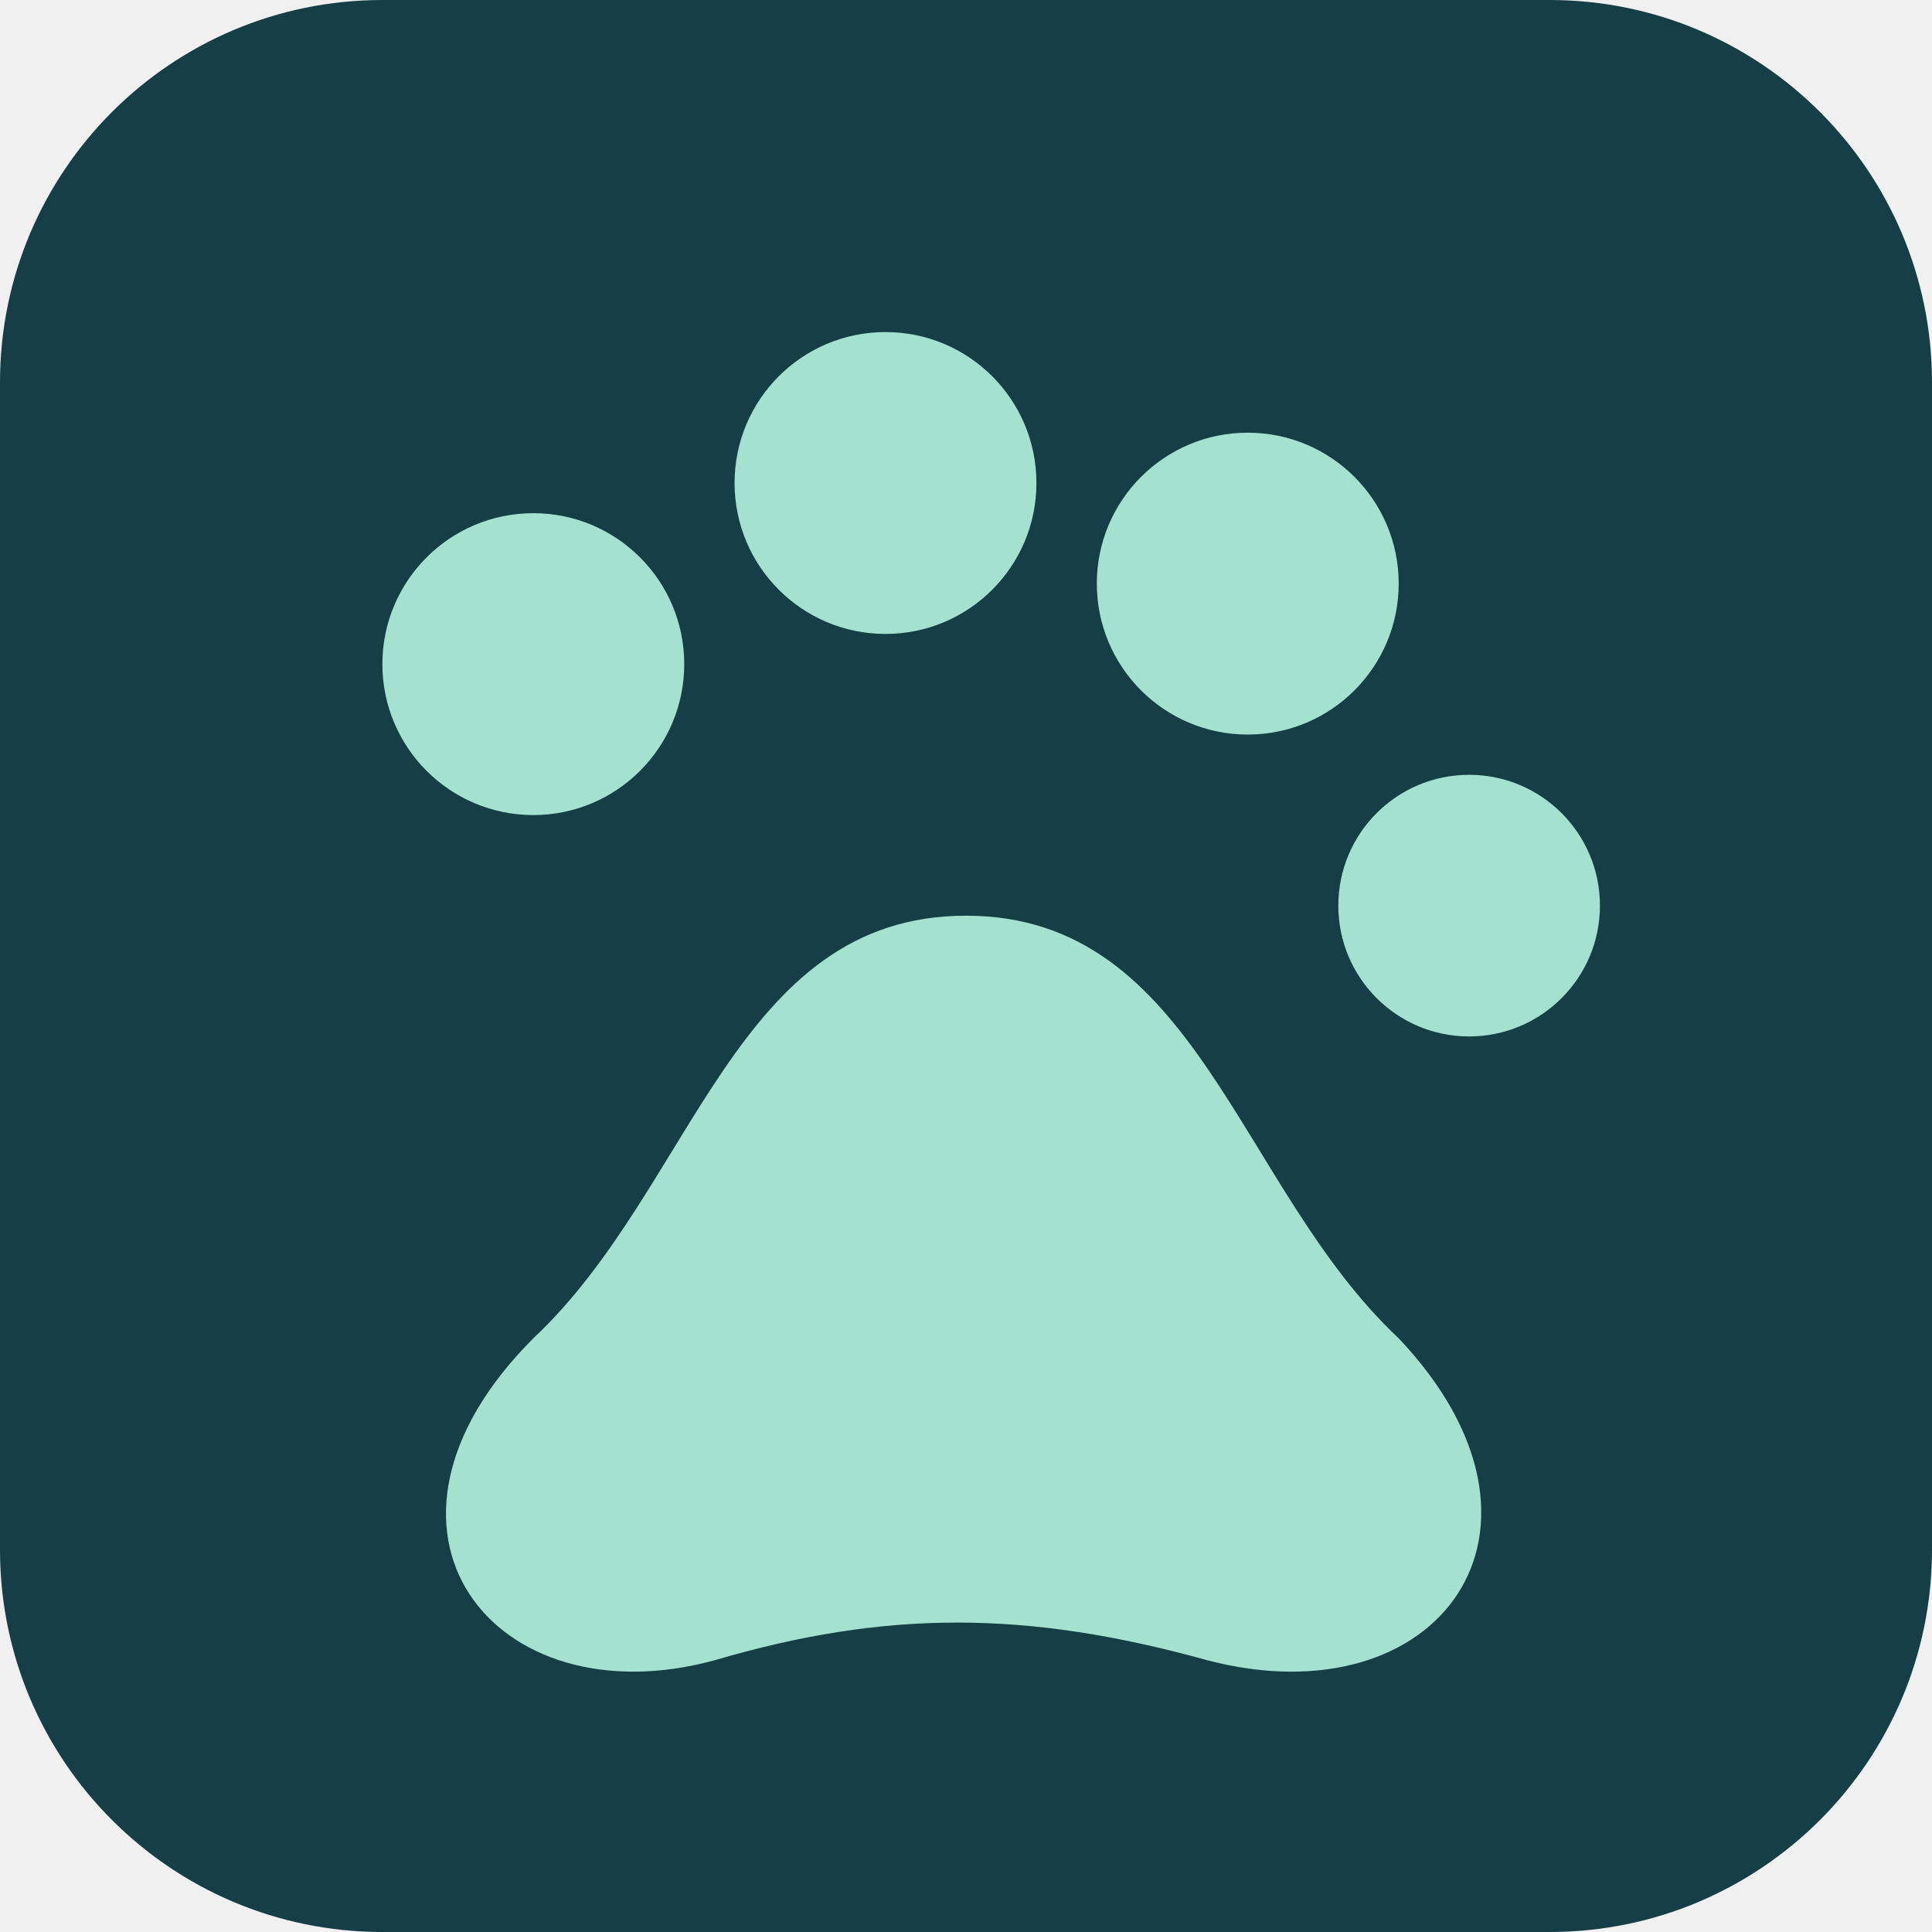
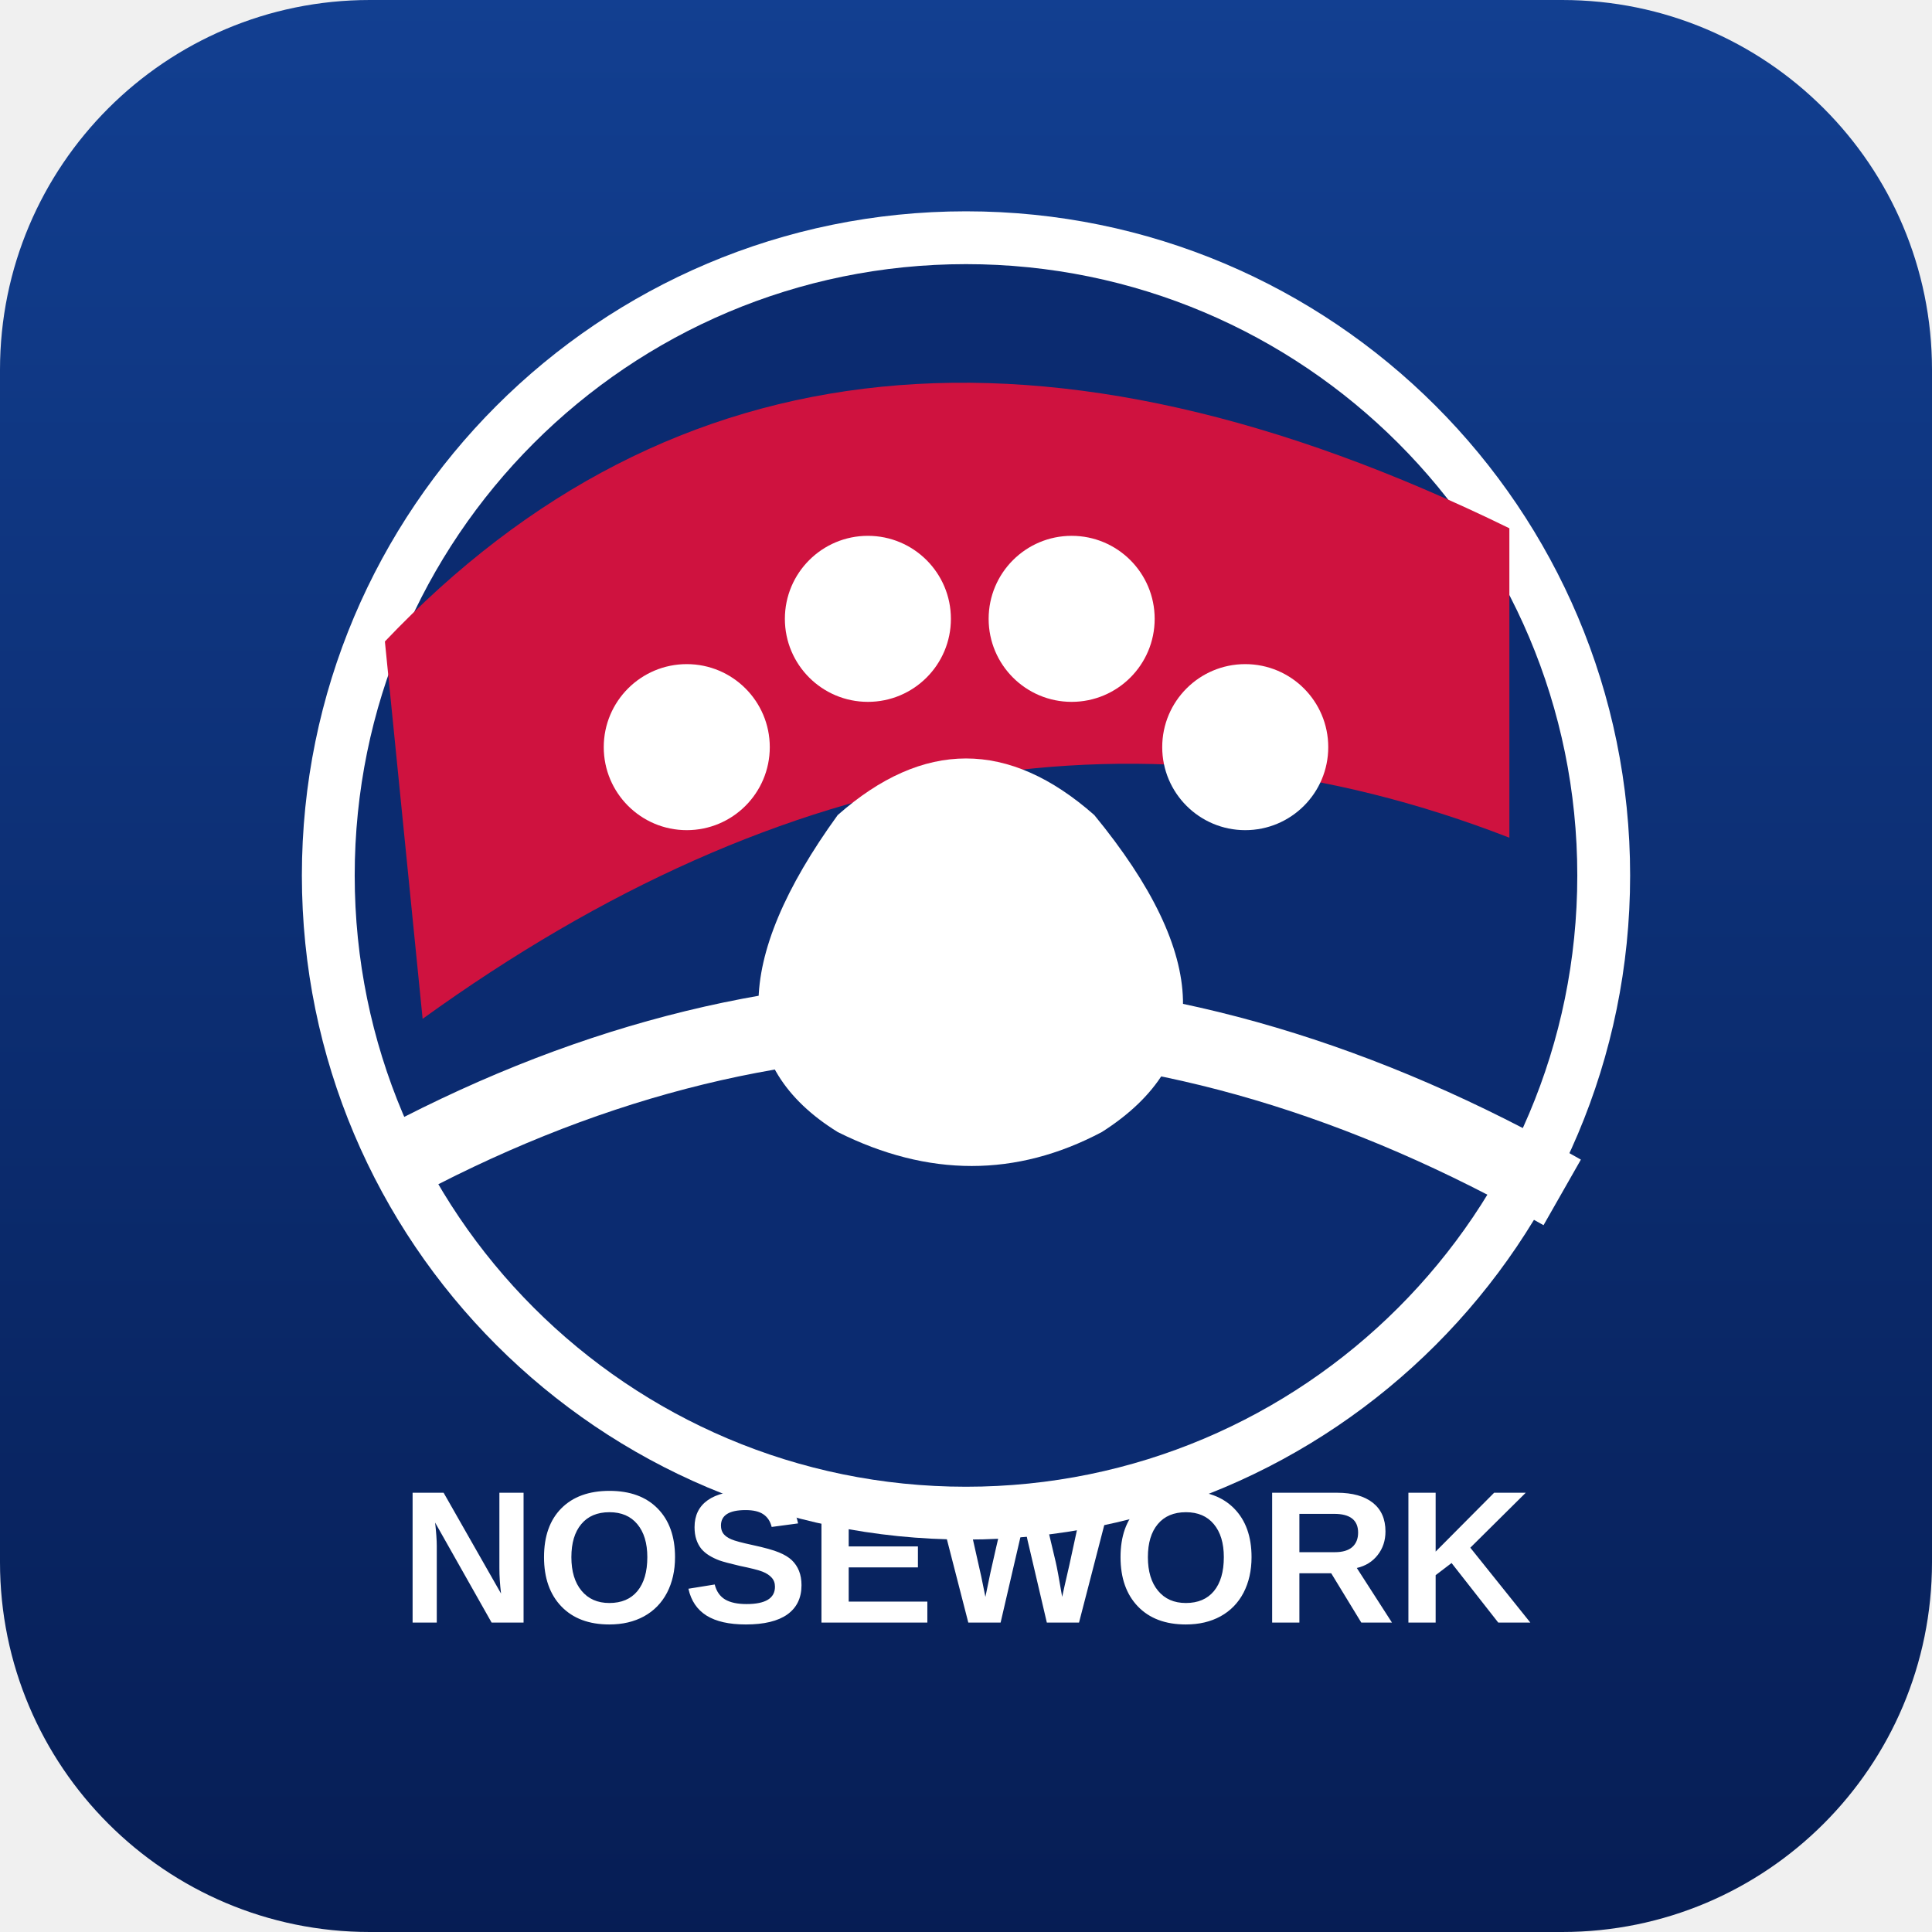
- <svg xmlns="http://www.w3.org/2000/svg" viewBox="0 0 192 192">
-   <rect width="192" height="192" rx="38" fill="#153e46" />
-   <g fill="#a4e1cf">
-     <circle cx="53" cy="66" r="15" />
-     <circle cx="88" cy="48" r="15" />
-     <circle cx="124" cy="58" r="15" />
-     <circle cx="146" cy="90" r="13" />
-     <path d="M96 91c-23 0-27 27-43 42-19 19-4 38 18 32 17-5 31-5 49 0 23 6 37-13 19-32-16-15-20-42-43-42z" />
+ <svg xmlns="http://www.w3.org/2000/svg" viewBox="0 0 256 256">
+   <defs>
+     <linearGradient id="n" x2="0" y2="1">
+       <stop stop-color="#123f91" />
+       <stop offset="1" stop-color="#061d54" />
+     </linearGradient>
+   </defs>
+   <rect width="256" height="256" rx="49" fill="url(#n)" />
+   <circle cx="128" cy="116" r="88" fill="#fff" />
+   <circle cx="128" cy="116" r="81" fill="#0b2b70" />
+   <path d="M51 85 Q108 25 200 70 L200 111 Q128 83 56 135Z" fill="#cf123f" />
+   <path d="M51 155 Q128 113 207 158" fill="none" stroke="#fff" stroke-width="10" />
+   <g fill="#fff">
+     <circle cx="91" cy="99" r="11" />
+     <circle cx="115" cy="82" r="11" />
+     <circle cx="142" cy="82" r="11" />
+     <circle cx="165" cy="99" r="11" />
+     <path d="M111 108 Q128 93 145 108 Q168 136 146 150 Q129 159 111 150 Q90 137 111 108Z" />
  </g>
+   <text x="128" y="215" text-anchor="middle" font-family="Arial,sans-serif" font-size="25" font-weight="bold" fill="#fff">NOSEWORK</text>
</svg>
